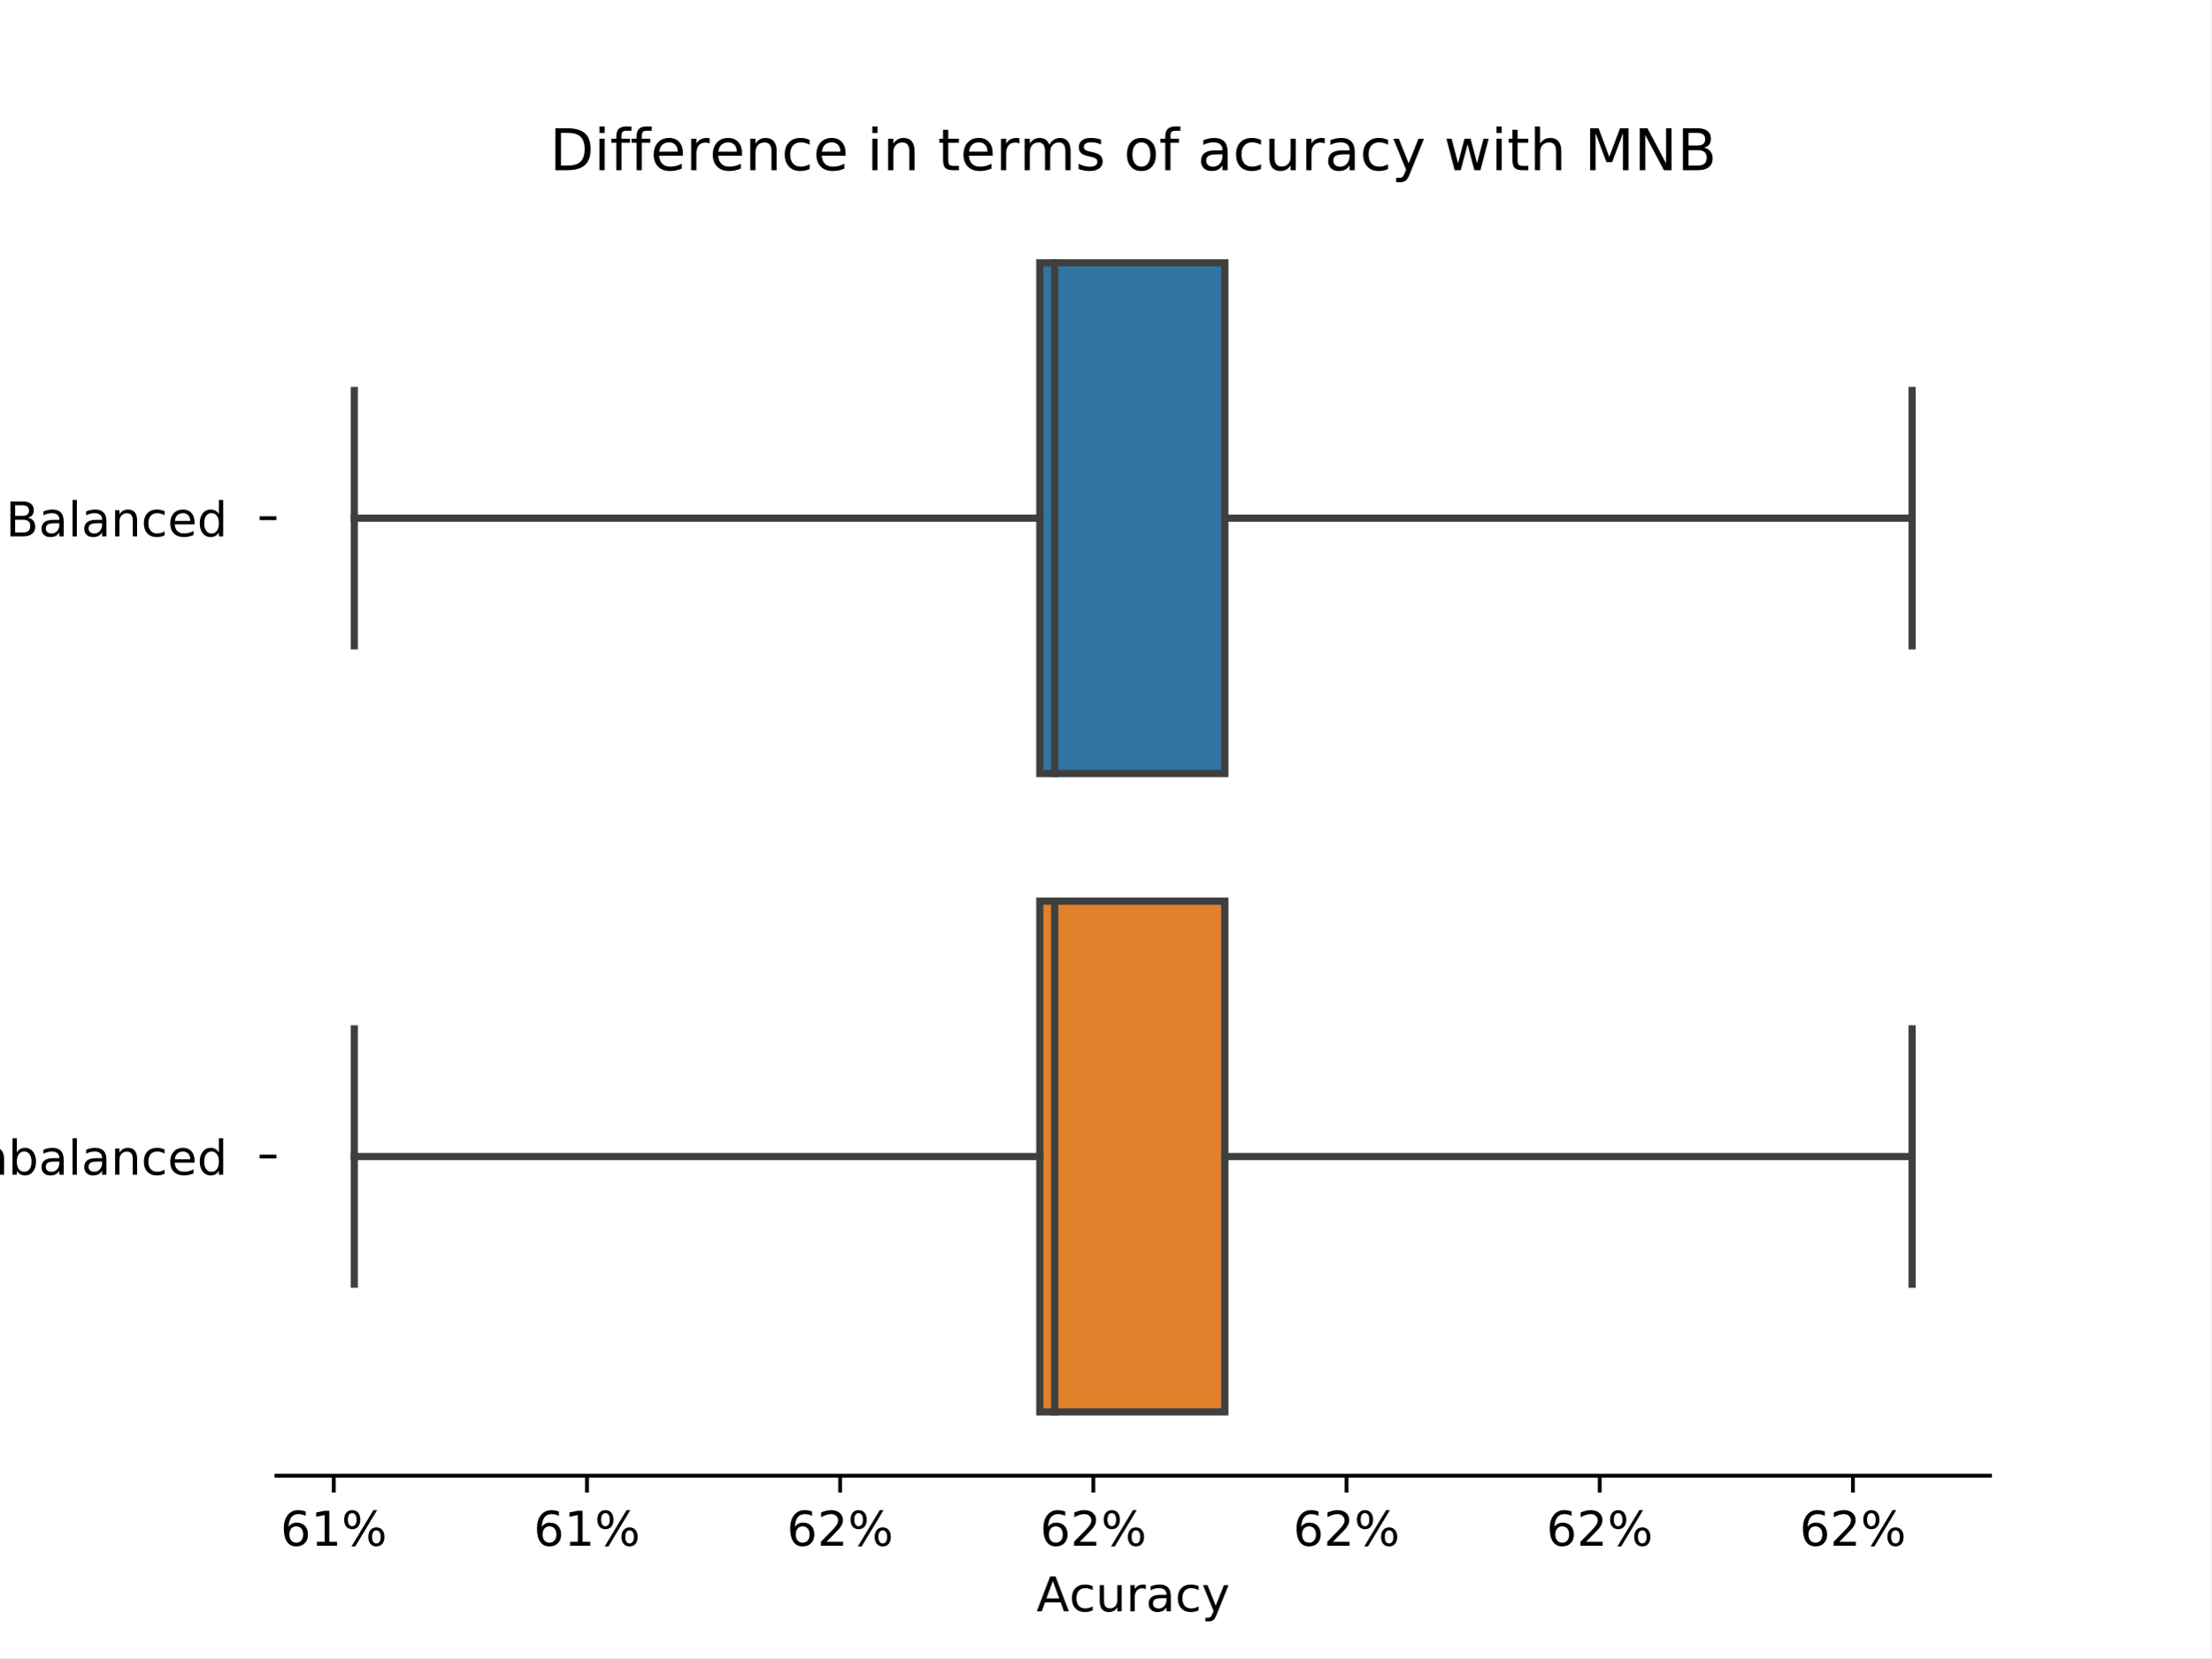
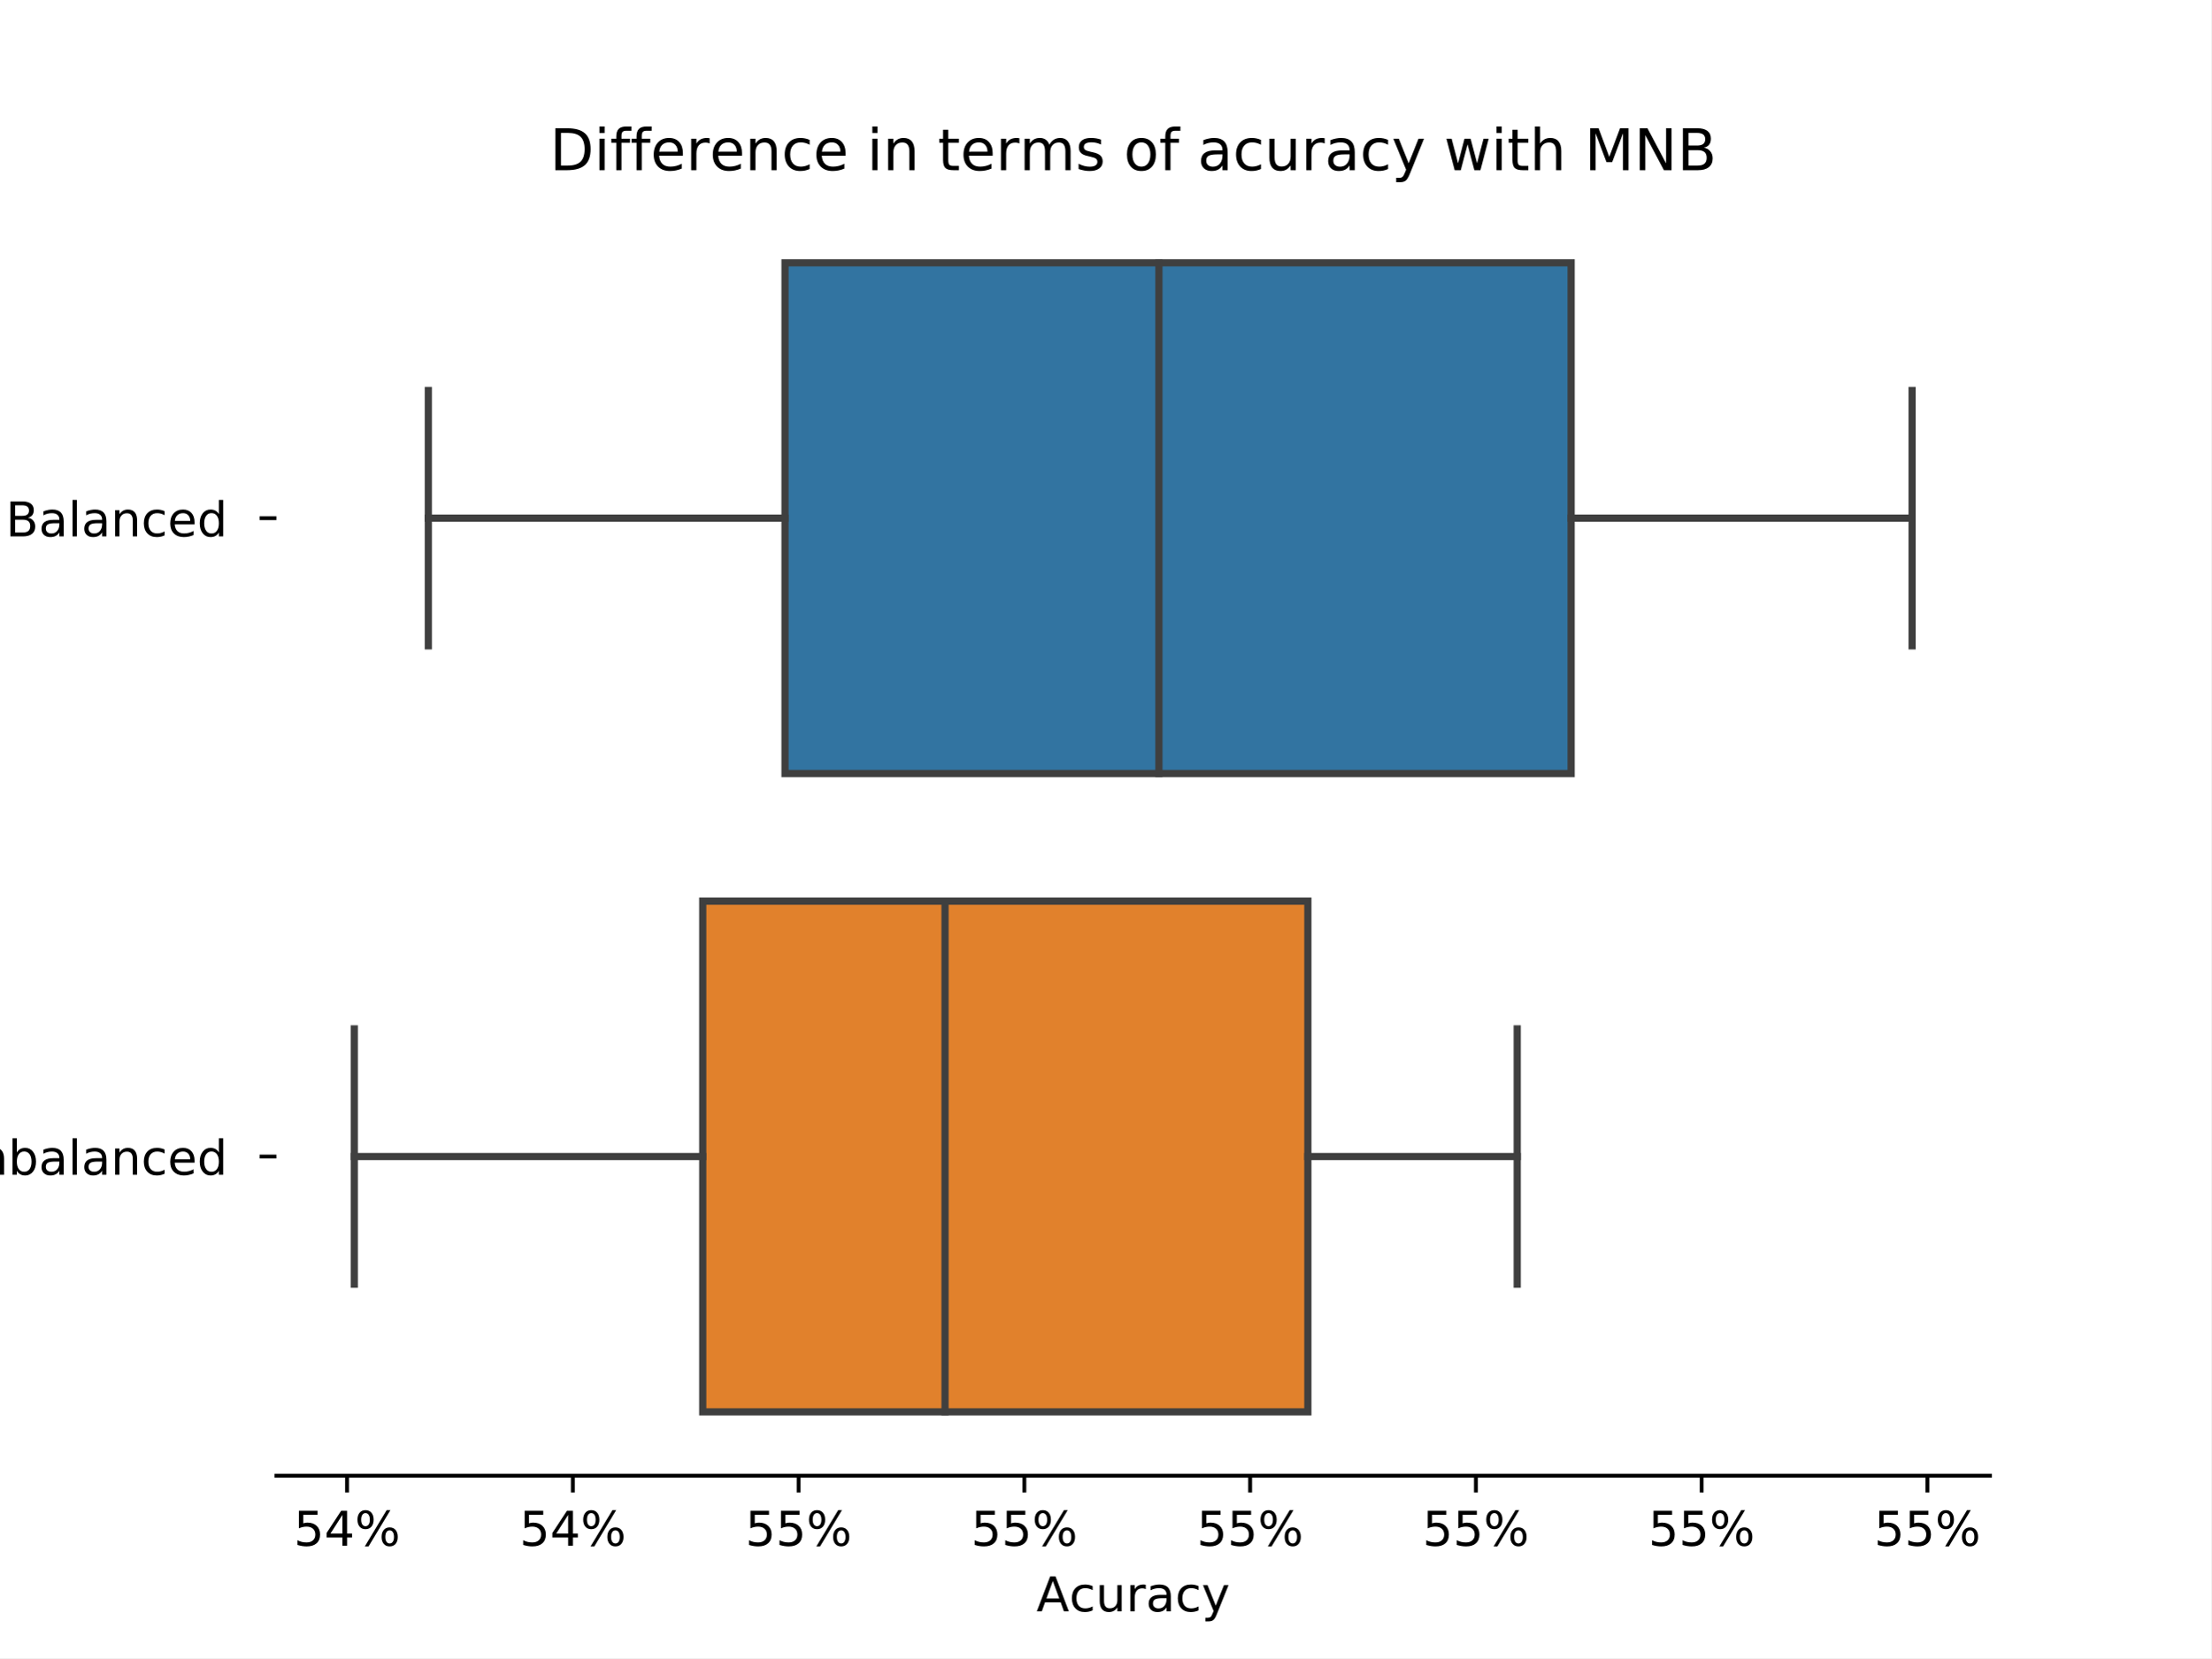
<svg xmlns="http://www.w3.org/2000/svg" xmlns:xlink="http://www.w3.org/1999/xlink" height="345.6pt" version="1.1" viewBox="0 0 460.8 345.6" width="460.8pt">
  <defs>
    <style type="text/css">
*{stroke-linecap:butt;stroke-linejoin:round;}
  </style>
  </defs>
  <g id="figure_1">
    <g id="patch_1">
      <path d="M 0 345.6  L 460.8 345.6  L 460.8 0  L 0 0  z " style="fill:#ffffff;" />
    </g>
    <g id="axes_1">
      <g id="patch_2">
        <path d="M 57.6 307.584  L 414.72 307.584  L 414.72 41.472  L 57.6 41.472  z " style="fill:#ffffff;" />
      </g>
      <g id="patch_3">
-         <path clip-path="url(#p031bf76d85)" d="M 216.699 54.778  L 216.699 161.222  L 255.255 161.222  L 255.255 54.778  L 216.699 54.778  z " style="fill:#3274a1;stroke:#3f3f3f;stroke-linejoin:miter;stroke-width:1.5;" />
+         <path clip-path="url(#pe1f3de317d)" d="M 163.598 54.778  L 163.598 161.222  L 327.426 161.222  L 327.426 54.778  L 163.598 54.778  z " style="fill:#3274a1;stroke:#3f3f3f;stroke-linejoin:miter;stroke-width:1.5;" />
      </g>
      <g id="patch_4">
-         <path clip-path="url(#p031bf76d85)" d="M 216.699 187.834  L 216.699 294.278  L 255.255 294.278  L 255.255 187.834  L 216.699 187.834  z " style="fill:#e1812c;stroke:#3f3f3f;stroke-linejoin:miter;stroke-width:1.5;" />
+         <path clip-path="url(#pe1f3de317d)" d="M 146.453 187.834  L 146.453 294.278  L 272.56 294.278  L 272.56 187.834  L 146.453 187.834  z " style="fill:#e1812c;stroke:#3f3f3f;stroke-linejoin:miter;stroke-width:1.5;" />
      </g>
      <g id="matplotlib.axis_1">
        <g id="xtick_1">
          <g id="line2d_1">
            <defs>
-               <path d="M 0 0  L 0 3.5  " id="m686e23e633" style="stroke:#000000;stroke-width:0.8;" />
-             </defs>
-             <g>
-               <use style="stroke:#000000;stroke-width:0.8;" x="69.553" xlink:href="#m686e23e633" y="307.584" />
+               <path d="M 0 0  L 0 3.5  " id="mee4f70685f" style="stroke:#000000;stroke-width:0.8;" />
+             </defs>
+             <g>
+               <use style="stroke:#000000;stroke-width:0.8;" x="72.324" xlink:href="#mee4f70685f" y="307.584" />
            </g>
          </g>
          <g id="text_1">
            <defs>
-               <path d="M 33.016 40.375  Q 26.375 40.375 22.484 35.828  Q 18.609 31.297 18.609 23.391  Q 18.609 15.531 22.484 10.953  Q 26.375 6.391 33.016 6.391  Q 39.656 6.391 43.531 10.953  Q 47.406 15.531 47.406 23.391  Q 47.406 31.297 43.531 35.828  Q 39.656 40.375 33.016 40.375  z M 52.594 71.297  L 52.594 62.312  Q 48.875 64.062 45.094 64.984  Q 41.312 65.922 37.594 65.922  Q 27.828 65.922 22.672 59.328  Q 17.531 52.734 16.797 39.406  Q 19.672 43.656 24.016 45.922  Q 28.375 48.188 33.594 48.188  Q 44.578 48.188 50.953 41.516  Q 57.328 34.859 57.328 23.391  Q 57.328 12.156 50.688 5.359  Q 44.047 -1.422 33.016 -1.422  Q 20.359 -1.422 13.672 8.266  Q 6.984 17.969 6.984 36.375  Q 6.984 53.656 15.188 63.938  Q 23.391 74.219 37.203 74.219  Q 40.922 74.219 44.703 73.484  Q 48.484 72.75 52.594 71.297  z " id="DejaVuSans-54" />
-               <path d="M 12.406 8.297  L 28.516 8.297  L 28.516 63.922  L 10.984 60.406  L 10.984 69.391  L 28.422 72.906  L 38.281 72.906  L 38.281 8.297  L 54.391 8.297  L 54.391 0  L 12.406 0  z " id="DejaVuSans-49" />
+               <path d="M 10.797 72.906  L 49.516 72.906  L 49.516 64.594  L 19.828 64.594  L 19.828 46.734  Q 21.969 47.469 24.109 47.828  Q 26.266 48.188 28.422 48.188  Q 40.625 48.188 47.75 41.5  Q 54.891 34.812 54.891 23.391  Q 54.891 11.625 47.562 5.094  Q 40.234 -1.422 26.906 -1.422  Q 22.312 -1.422 17.547 -0.641  Q 12.797 0.141 7.719 1.703  L 7.719 11.625  Q 12.109 9.234 16.797 8.062  Q 21.484 6.891 26.703 6.891  Q 35.156 6.891 40.078 11.328  Q 45.016 15.766 45.016 23.391  Q 45.016 31 40.078 35.438  Q 35.156 39.891 26.703 39.891  Q 22.75 39.891 18.812 39.016  Q 14.891 38.141 10.797 36.281  z " id="DejaVuSans-53" />
+               <path d="M 37.797 64.312  L 12.891 25.391  L 37.797 25.391  z M 35.203 72.906  L 47.609 72.906  L 47.609 25.391  L 58.016 25.391  L 58.016 17.188  L 47.609 17.188  L 47.609 0  L 37.797 0  L 37.797 17.188  L 4.891 17.188  L 4.891 26.703  z " id="DejaVuSans-52" />
              <path d="M 72.703 32.078  Q 68.453 32.078 66.031 28.469  Q 63.625 24.859 63.625 18.406  Q 63.625 12.062 66.031 8.422  Q 68.453 4.781 72.703 4.781  Q 76.859 4.781 79.266 8.422  Q 81.688 12.062 81.688 18.406  Q 81.688 24.812 79.266 28.438  Q 76.859 32.078 72.703 32.078  z M 72.703 38.281  Q 80.422 38.281 84.953 32.906  Q 89.5 27.547 89.5 18.406  Q 89.5 9.281 84.938 3.922  Q 80.375 -1.422 72.703 -1.422  Q 64.891 -1.422 60.344 3.922  Q 55.812 9.281 55.812 18.406  Q 55.812 27.594 60.375 32.938  Q 64.938 38.281 72.703 38.281  z M 22.312 68.016  Q 18.109 68.016 15.688 64.375  Q 13.281 60.75 13.281 54.391  Q 13.281 47.953 15.672 44.328  Q 18.062 40.719 22.312 40.719  Q 26.562 40.719 28.969 44.328  Q 31.391 47.953 31.391 54.391  Q 31.391 60.688 28.953 64.344  Q 26.516 68.016 22.312 68.016  z M 66.406 74.219  L 74.219 74.219  L 28.609 -1.422  L 20.797 -1.422  z M 22.312 74.219  Q 30.031 74.219 34.609 68.875  Q 39.203 63.531 39.203 54.391  Q 39.203 45.172 34.641 39.844  Q 30.078 34.516 22.312 34.516  Q 14.547 34.516 10.031 39.859  Q 5.516 45.219 5.516 54.391  Q 5.516 63.484 10.047 68.844  Q 14.594 74.219 22.312 74.219  z " id="DejaVuSans-37" />
            </defs>
-             <g transform="translate(58.43975 322.1824)scale(0.1 -0.1)">
-               <use xlink:href="#DejaVuSans-54" />
-               <use x="63.623" xlink:href="#DejaVuSans-49" />
+             <g transform="translate(61.2105 322.1824)scale(0.1 -0.1)">
+               <use xlink:href="#DejaVuSans-53" />
+               <use x="63.623" xlink:href="#DejaVuSans-52" />
              <use x="127.246" xlink:href="#DejaVuSans-37" />
            </g>
          </g>
        </g>
        <g id="xtick_2">
          <g id="line2d_2">
            <g>
-               <use style="stroke:#000000;stroke-width:0.8;" x="122.32" xlink:href="#m686e23e633" y="307.584" />
+               <use style="stroke:#000000;stroke-width:0.8;" x="119.375" xlink:href="#mee4f70685f" y="307.584" />
            </g>
          </g>
          <g id="text_2">
-             <g transform="translate(111.2072 322.1824)scale(0.1 -0.1)">
-               <use xlink:href="#DejaVuSans-54" />
-               <use x="63.623" xlink:href="#DejaVuSans-49" />
+             <g transform="translate(108.2621 322.1824)scale(0.1 -0.1)">
+               <use xlink:href="#DejaVuSans-53" />
+               <use x="63.623" xlink:href="#DejaVuSans-52" />
              <use x="127.246" xlink:href="#DejaVuSans-37" />
            </g>
          </g>
        </g>
        <g id="xtick_3">
          <g id="line2d_3">
            <g>
-               <use style="stroke:#000000;stroke-width:0.8;" x="175.088" xlink:href="#m686e23e633" y="307.584" />
+               <use style="stroke:#000000;stroke-width:0.8;" x="166.427" xlink:href="#mee4f70685f" y="307.584" />
            </g>
          </g>
          <g id="text_3">
-             <defs>
-               <path d="M 19.188 8.297  L 53.609 8.297  L 53.609 0  L 7.328 0  L 7.328 8.297  Q 12.938 14.109 22.625 23.891  Q 32.328 33.688 34.812 36.531  Q 39.547 41.844 41.422 45.531  Q 43.312 49.219 43.312 52.781  Q 43.312 58.594 39.234 62.25  Q 35.156 65.922 28.609 65.922  Q 23.969 65.922 18.812 64.312  Q 13.672 62.703 7.812 59.422  L 7.812 69.391  Q 13.766 71.781 18.938 73  Q 24.125 74.219 28.422 74.219  Q 39.75 74.219 46.484 68.547  Q 53.219 62.891 53.219 53.422  Q 53.219 48.922 51.531 44.891  Q 49.859 40.875 45.406 35.406  Q 44.188 33.984 37.641 27.219  Q 31.109 20.453 19.188 8.297  z " id="DejaVuSans-50" />
-             </defs>
-             <g transform="translate(163.9746 322.1824)scale(0.1 -0.1)">
-               <use xlink:href="#DejaVuSans-54" />
-               <use x="63.623" xlink:href="#DejaVuSans-50" />
+             <g transform="translate(155.3137 322.1824)scale(0.1 -0.1)">
+               <use xlink:href="#DejaVuSans-53" />
+               <use x="63.623" xlink:href="#DejaVuSans-53" />
              <use x="127.246" xlink:href="#DejaVuSans-37" />
            </g>
          </g>
        </g>
        <g id="xtick_4">
          <g id="line2d_4">
            <g>
-               <use style="stroke:#000000;stroke-width:0.8;" x="227.855" xlink:href="#m686e23e633" y="307.584" />
+               <use style="stroke:#000000;stroke-width:0.8;" x="213.479" xlink:href="#mee4f70685f" y="307.584" />
            </g>
          </g>
          <g id="text_4">
-             <g transform="translate(216.742 322.1824)scale(0.1 -0.1)">
-               <use xlink:href="#DejaVuSans-54" />
-               <use x="63.623" xlink:href="#DejaVuSans-50" />
+             <g transform="translate(202.3652 322.1824)scale(0.1 -0.1)">
+               <use xlink:href="#DejaVuSans-53" />
+               <use x="63.623" xlink:href="#DejaVuSans-53" />
              <use x="127.246" xlink:href="#DejaVuSans-37" />
            </g>
          </g>
        </g>
        <g id="xtick_5">
          <g id="line2d_5">
            <g>
-               <use style="stroke:#000000;stroke-width:0.8;" x="280.623" xlink:href="#m686e23e633" y="307.584" />
+               <use style="stroke:#000000;stroke-width:0.8;" x="260.53" xlink:href="#mee4f70685f" y="307.584" />
            </g>
          </g>
          <g id="text_5">
-             <g transform="translate(269.5094 322.1824)scale(0.1 -0.1)">
-               <use xlink:href="#DejaVuSans-54" />
-               <use x="63.623" xlink:href="#DejaVuSans-50" />
+             <g transform="translate(249.4168 322.1824)scale(0.1 -0.1)">
+               <use xlink:href="#DejaVuSans-53" />
+               <use x="63.623" xlink:href="#DejaVuSans-53" />
              <use x="127.246" xlink:href="#DejaVuSans-37" />
            </g>
          </g>
        </g>
        <g id="xtick_6">
          <g id="line2d_6">
            <g>
-               <use style="stroke:#000000;stroke-width:0.8;" x="333.39" xlink:href="#m686e23e633" y="307.584" />
+               <use style="stroke:#000000;stroke-width:0.8;" x="307.582" xlink:href="#mee4f70685f" y="307.584" />
            </g>
          </g>
          <g id="text_6">
-             <g transform="translate(322.2768 322.1824)scale(0.1 -0.1)">
-               <use xlink:href="#DejaVuSans-54" />
-               <use x="63.623" xlink:href="#DejaVuSans-50" />
+             <g transform="translate(296.4684 322.1824)scale(0.1 -0.1)">
+               <use xlink:href="#DejaVuSans-53" />
+               <use x="63.623" xlink:href="#DejaVuSans-53" />
              <use x="127.246" xlink:href="#DejaVuSans-37" />
            </g>
          </g>
        </g>
        <g id="xtick_7">
          <g id="line2d_7">
            <g>
-               <use style="stroke:#000000;stroke-width:0.8;" x="386.158" xlink:href="#m686e23e633" y="307.584" />
+               <use style="stroke:#000000;stroke-width:0.8;" x="354.633" xlink:href="#mee4f70685f" y="307.584" />
            </g>
          </g>
          <g id="text_7">
-             <g transform="translate(375.0442 322.1824)scale(0.1 -0.1)">
-               <use xlink:href="#DejaVuSans-54" />
-               <use x="63.623" xlink:href="#DejaVuSans-50" />
-               <use x="127.246" xlink:href="#DejaVuSans-37" />
-             </g>
-           </g>
-         </g>
-         <g id="text_8">
+             <g transform="translate(343.52 322.1824)scale(0.1 -0.1)">
+               <use xlink:href="#DejaVuSans-53" />
+               <use x="63.623" xlink:href="#DejaVuSans-53" />
+               <use x="127.246" xlink:href="#DejaVuSans-37" />
+             </g>
+           </g>
+         </g>
+         <g id="xtick_8">
+           <g id="line2d_8">
+             <g>
+               <use style="stroke:#000000;stroke-width:0.8;" x="401.685" xlink:href="#mee4f70685f" y="307.584" />
+             </g>
+           </g>
+           <g id="text_8">
+             <g transform="translate(390.5716 322.1824)scale(0.1 -0.1)">
+               <use xlink:href="#DejaVuSans-53" />
+               <use x="63.623" xlink:href="#DejaVuSans-53" />
+               <use x="127.246" xlink:href="#DejaVuSans-37" />
+             </g>
+           </g>
+         </g>
+         <g id="text_9">
          <defs>
            <path d="M 34.188 63.188  L 20.797 26.906  L 47.609 26.906  z M 28.609 72.906  L 39.797 72.906  L 67.578 0  L 57.328 0  L 50.688 18.703  L 17.828 18.703  L 11.188 0  L 0.781 0  z " id="DejaVuSans-65" />
            <path d="M 48.781 52.594  L 48.781 44.188  Q 44.969 46.297 41.141 47.344  Q 37.312 48.391 33.406 48.391  Q 24.656 48.391 19.812 42.844  Q 14.984 37.312 14.984 27.297  Q 14.984 17.281 19.812 11.734  Q 24.656 6.203 33.406 6.203  Q 37.312 6.203 41.141 7.25  Q 44.969 8.297 48.781 10.406  L 48.781 2.094  Q 45.016 0.344 40.984 -0.531  Q 36.969 -1.422 32.422 -1.422  Q 20.062 -1.422 12.781 6.344  Q 5.516 14.109 5.516 27.297  Q 5.516 40.672 12.859 48.328  Q 20.219 56 33.016 56  Q 37.156 56 41.109 55.141  Q 45.062 54.297 48.781 52.594  z " id="DejaVuSans-99" />
            <path d="M 8.5 21.578  L 8.5 54.688  L 17.484 54.688  L 17.484 21.922  Q 17.484 14.156 20.5 10.266  Q 23.531 6.391 29.594 6.391  Q 36.859 6.391 41.078 11.031  Q 45.312 15.672 45.312 23.688  L 45.312 54.688  L 54.297 54.688  L 54.297 0  L 45.312 0  L 45.312 8.406  Q 42.047 3.422 37.719 1  Q 33.406 -1.422 27.688 -1.422  Q 18.266 -1.422 13.375 4.438  Q 8.5 10.297 8.5 21.578  z M 31.109 56  z " id="DejaVuSans-117" />
            <path d="M 41.109 46.297  Q 39.594 47.172 37.812 47.578  Q 36.031 48 33.891 48  Q 26.266 48 22.188 43.047  Q 18.109 38.094 18.109 28.812  L 18.109 0  L 9.078 0  L 9.078 54.688  L 18.109 54.688  L 18.109 46.188  Q 20.953 51.172 25.484 53.578  Q 30.031 56 36.531 56  Q 37.453 56 38.578 55.875  Q 39.703 55.766 41.062 55.516  z " id="DejaVuSans-114" />
            <path d="M 34.281 27.484  Q 23.391 27.484 19.188 25  Q 14.984 22.516 14.984 16.5  Q 14.984 11.719 18.141 8.906  Q 21.297 6.109 26.703 6.109  Q 34.188 6.109 38.703 11.406  Q 43.219 16.703 43.219 25.484  L 43.219 27.484  z M 52.203 31.203  L 52.203 0  L 43.219 0  L 43.219 8.297  Q 40.141 3.328 35.547 0.953  Q 30.953 -1.422 24.312 -1.422  Q 15.922 -1.422 10.953 3.297  Q 6 8.016 6 15.922  Q 6 25.141 12.172 29.828  Q 18.359 34.516 30.609 34.516  L 43.219 34.516  L 43.219 35.406  Q 43.219 41.609 39.141 45  Q 35.062 48.391 27.688 48.391  Q 23 48.391 18.547 47.266  Q 14.109 46.141 10.016 43.891  L 10.016 52.203  Q 14.938 54.109 19.578 55.047  Q 24.219 56 28.609 56  Q 40.484 56 46.344 49.844  Q 52.203 43.703 52.203 31.203  z " id="DejaVuSans-97" />
            <path d="M 32.172 -5.078  Q 28.375 -14.844 24.75 -17.812  Q 21.141 -20.797 15.094 -20.797  L 7.906 -20.797  L 7.906 -13.281  L 13.188 -13.281  Q 16.891 -13.281 18.938 -11.516  Q 21 -9.766 23.484 -3.219  L 25.094 0.875  L 2.984 54.688  L 12.5 54.688  L 29.594 11.922  L 46.688 54.688  L 56.203 54.688  z " id="DejaVuSans-121" />
          </defs>
          <g transform="translate(215.9944 335.8606)scale(0.1 -0.1)">
            <use xlink:href="#DejaVuSans-65" />
            <use x="68.393" xlink:href="#DejaVuSans-99" />
            <use x="123.373" xlink:href="#DejaVuSans-117" />
            <use x="186.752" xlink:href="#DejaVuSans-114" />
            <use x="227.865" xlink:href="#DejaVuSans-97" />
            <use x="289.145" xlink:href="#DejaVuSans-99" />
            <use x="344.125" xlink:href="#DejaVuSans-121" />
          </g>
        </g>
      </g>
      <g id="matplotlib.axis_2">
        <g id="ytick_1">
-           <g id="line2d_8">
-             <defs>
-               <path d="M 0 0  L -3.5 0  " id="mfa577ebdbe" style="stroke:#000000;stroke-width:0.8;" />
-             </defs>
-             <g>
-               <use style="stroke:#000000;stroke-width:0.8;" x="57.6" xlink:href="#mfa577ebdbe" y="108" />
-             </g>
-           </g>
-           <g id="text_9">
+           <g id="line2d_9">
+             <defs>
+               <path d="M 0 0  L -3.5 0  " id="me7c585a958" style="stroke:#000000;stroke-width:0.8;" />
+             </defs>
+             <g>
+               <use style="stroke:#000000;stroke-width:0.8;" x="57.6" xlink:href="#me7c585a958" y="108" />
+             </g>
+           </g>
+           <g id="text_10">
            <defs>
              <path d="M 19.672 34.812  L 19.672 8.109  L 35.5 8.109  Q 43.453 8.109 47.281 11.406  Q 51.125 14.703 51.125 21.484  Q 51.125 28.328 47.281 31.562  Q 43.453 34.812 35.5 34.812  z M 19.672 64.797  L 19.672 42.828  L 34.281 42.828  Q 41.5 42.828 45.031 45.531  Q 48.578 48.25 48.578 53.812  Q 48.578 59.328 45.031 62.062  Q 41.5 64.797 34.281 64.797  z M 9.812 72.906  L 35.016 72.906  Q 46.297 72.906 52.391 68.219  Q 58.5 63.531 58.5 54.891  Q 58.5 48.188 55.375 44.234  Q 52.25 40.281 46.188 39.312  Q 53.469 37.75 57.5 32.781  Q 61.531 27.828 61.531 20.406  Q 61.531 10.641 54.891 5.312  Q 48.25 0 35.984 0  L 9.812 0  z " id="DejaVuSans-66" />
              <path d="M 9.422 75.984  L 18.406 75.984  L 18.406 0  L 9.422 0  z " id="DejaVuSans-108" />
              <path d="M 54.891 33.016  L 54.891 0  L 45.906 0  L 45.906 32.719  Q 45.906 40.484 42.875 44.328  Q 39.844 48.188 33.797 48.188  Q 26.516 48.188 22.312 43.547  Q 18.109 38.922 18.109 30.906  L 18.109 0  L 9.078 0  L 9.078 54.688  L 18.109 54.688  L 18.109 46.188  Q 21.344 51.125 25.703 53.562  Q 30.078 56 35.797 56  Q 45.219 56 50.047 50.172  Q 54.891 44.344 54.891 33.016  z " id="DejaVuSans-110" />
              <path d="M 56.203 29.594  L 56.203 25.203  L 14.891 25.203  Q 15.484 15.922 20.484 11.062  Q 25.484 6.203 34.422 6.203  Q 39.594 6.203 44.453 7.469  Q 49.312 8.734 54.109 11.281  L 54.109 2.781  Q 49.266 0.734 44.188 -0.344  Q 39.109 -1.422 33.891 -1.422  Q 20.797 -1.422 13.156 6.188  Q 5.516 13.812 5.516 26.812  Q 5.516 40.234 12.766 48.109  Q 20.016 56 32.328 56  Q 43.359 56 49.781 48.891  Q 56.203 41.797 56.203 29.594  z M 47.219 32.234  Q 47.125 39.594 43.094 43.984  Q 39.062 48.391 32.422 48.391  Q 24.906 48.391 20.391 44.141  Q 15.875 39.891 15.188 32.172  z " id="DejaVuSans-101" />
              <path d="M 45.406 46.391  L 45.406 75.984  L 54.391 75.984  L 54.391 0  L 45.406 0  L 45.406 8.203  Q 42.578 3.328 38.25 0.953  Q 33.938 -1.422 27.875 -1.422  Q 17.969 -1.422 11.734 6.484  Q 5.516 14.406 5.516 27.297  Q 5.516 40.188 11.734 48.094  Q 17.969 56 27.875 56  Q 33.938 56 38.25 53.625  Q 42.578 51.266 45.406 46.391  z M 14.797 27.297  Q 14.797 17.391 18.875 11.75  Q 22.953 6.109 30.078 6.109  Q 37.203 6.109 41.297 11.75  Q 45.406 17.391 45.406 27.297  Q 45.406 37.203 41.297 42.844  Q 37.203 48.484 30.078 48.484  Q 22.953 48.484 18.875 42.844  Q 14.797 37.203 14.797 27.297  z " id="DejaVuSans-100" />
              <path id="DejaVuSans-32" />
            </defs>
            <g transform="translate(1.189062 111.7992)scale(0.1 -0.1)">
              <use xlink:href="#DejaVuSans-66" />
              <use x="68.604" xlink:href="#DejaVuSans-97" />
              <use x="129.883" xlink:href="#DejaVuSans-108" />
              <use x="157.666" xlink:href="#DejaVuSans-97" />
              <use x="218.945" xlink:href="#DejaVuSans-110" />
              <use x="282.324" xlink:href="#DejaVuSans-99" />
              <use x="337.305" xlink:href="#DejaVuSans-101" />
              <use x="398.828" xlink:href="#DejaVuSans-100" />
              <use x="462.305" xlink:href="#DejaVuSans-32" />
            </g>
          </g>
        </g>
        <g id="ytick_2">
-           <g id="line2d_9">
-             <g>
-               <use style="stroke:#000000;stroke-width:0.8;" x="57.6" xlink:href="#mfa577ebdbe" y="241.056" />
-             </g>
-           </g>
-           <g id="text_10">
+           <g id="line2d_10">
+             <g>
+               <use style="stroke:#000000;stroke-width:0.8;" x="57.6" xlink:href="#me7c585a958" y="241.056" />
+             </g>
+           </g>
+           <g id="text_11">
            <defs>
              <path d="M 9.812 72.906  L 19.672 72.906  L 19.672 0  L 9.812 0  z " id="DejaVuSans-73" />
              <path d="M 52 44.188  Q 55.375 50.25 60.062 53.125  Q 64.75 56 71.094 56  Q 79.641 56 84.281 50.016  Q 88.922 44.047 88.922 33.016  L 88.922 0  L 79.891 0  L 79.891 32.719  Q 79.891 40.578 77.094 44.375  Q 74.312 48.188 68.609 48.188  Q 61.625 48.188 57.562 43.547  Q 53.516 38.922 53.516 30.906  L 53.516 0  L 44.484 0  L 44.484 32.719  Q 44.484 40.625 41.703 44.406  Q 38.922 48.188 33.109 48.188  Q 26.219 48.188 22.156 43.531  Q 18.109 38.875 18.109 30.906  L 18.109 0  L 9.078 0  L 9.078 54.688  L 18.109 54.688  L 18.109 46.188  Q 21.188 51.219 25.484 53.609  Q 29.781 56 35.688 56  Q 41.656 56 45.828 52.969  Q 50 49.953 52 44.188  z " id="DejaVuSans-109" />
              <path d="M 48.688 27.297  Q 48.688 37.203 44.609 42.844  Q 40.531 48.484 33.406 48.484  Q 26.266 48.484 22.188 42.844  Q 18.109 37.203 18.109 27.297  Q 18.109 17.391 22.188 11.75  Q 26.266 6.109 33.406 6.109  Q 40.531 6.109 44.609 11.75  Q 48.688 17.391 48.688 27.297  z M 18.109 46.391  Q 20.953 51.266 25.266 53.625  Q 29.594 56 35.594 56  Q 45.562 56 51.781 48.094  Q 58.016 40.188 58.016 27.297  Q 58.016 14.406 51.781 6.484  Q 45.562 -1.422 35.594 -1.422  Q 29.594 -1.422 25.266 0.953  Q 20.953 3.328 18.109 8.203  L 18.109 0  L 9.078 0  L 9.078 75.984  L 18.109 75.984  z " id="DejaVuSans-98" />
            </defs>
            <g transform="translate(-10.98906 244.8552)scale(0.1 -0.1)">
              <use xlink:href="#DejaVuSans-73" />
              <use x="29.492" xlink:href="#DejaVuSans-109" />
              <use x="126.904" xlink:href="#DejaVuSans-98" />
              <use x="190.381" xlink:href="#DejaVuSans-97" />
              <use x="251.66" xlink:href="#DejaVuSans-108" />
              <use x="279.443" xlink:href="#DejaVuSans-97" />
              <use x="340.723" xlink:href="#DejaVuSans-110" />
              <use x="404.102" xlink:href="#DejaVuSans-99" />
              <use x="459.082" xlink:href="#DejaVuSans-101" />
              <use x="520.605" xlink:href="#DejaVuSans-100" />
              <use x="584.082" xlink:href="#DejaVuSans-32" />
            </g>
          </g>
        </g>
      </g>
-       <g id="line2d_10">
-         <path clip-path="url(#p031bf76d85)" d="M 216.699 108  L 73.833 108  " style="fill:none;stroke:#3f3f3f;stroke-linecap:square;stroke-width:1.5;" />
-       </g>
      <g id="line2d_11">
-         <path clip-path="url(#p031bf76d85)" d="M 255.255 108  L 398.487 108  " style="fill:none;stroke:#3f3f3f;stroke-linecap:square;stroke-width:1.5;" />
+         <path clip-path="url(#pe1f3de317d)" d="M 163.598 108  L 89.265 108  " style="fill:none;stroke:#3f3f3f;stroke-linecap:square;stroke-width:1.5;" />
      </g>
      <g id="line2d_12">
-         <path clip-path="url(#p031bf76d85)" d="M 73.833 81.389  L 73.833 134.611  " style="fill:none;stroke:#3f3f3f;stroke-linecap:square;stroke-width:1.5;" />
+         <path clip-path="url(#pe1f3de317d)" d="M 327.426 108  L 398.487 108  " style="fill:none;stroke:#3f3f3f;stroke-linecap:square;stroke-width:1.5;" />
      </g>
      <g id="line2d_13">
-         <path clip-path="url(#p031bf76d85)" d="M 398.487 81.389  L 398.487 134.611  " style="fill:none;stroke:#3f3f3f;stroke-linecap:square;stroke-width:1.5;" />
-       </g>
-       <g id="line2d_14" />
-       <g id="line2d_15">
-         <path clip-path="url(#p031bf76d85)" d="M 216.699 241.056  L 73.833 241.056  " style="fill:none;stroke:#3f3f3f;stroke-linecap:square;stroke-width:1.5;" />
-       </g>
+         <path clip-path="url(#pe1f3de317d)" d="M 89.265 81.389  L 89.265 134.611  " style="fill:none;stroke:#3f3f3f;stroke-linecap:square;stroke-width:1.5;" />
+       </g>
+       <g id="line2d_14">
+         <path clip-path="url(#pe1f3de317d)" d="M 398.487 81.389  L 398.487 134.611  " style="fill:none;stroke:#3f3f3f;stroke-linecap:square;stroke-width:1.5;" />
+       </g>
+       <g id="line2d_15" />
      <g id="line2d_16">
-         <path clip-path="url(#p031bf76d85)" d="M 255.255 241.056  L 398.487 241.056  " style="fill:none;stroke:#3f3f3f;stroke-linecap:square;stroke-width:1.5;" />
+         <path clip-path="url(#pe1f3de317d)" d="M 146.453 241.056  L 73.833 241.056  " style="fill:none;stroke:#3f3f3f;stroke-linecap:square;stroke-width:1.5;" />
      </g>
      <g id="line2d_17">
-         <path clip-path="url(#p031bf76d85)" d="M 73.833 214.445  L 73.833 267.667  " style="fill:none;stroke:#3f3f3f;stroke-linecap:square;stroke-width:1.5;" />
+         <path clip-path="url(#pe1f3de317d)" d="M 272.56 241.056  L 316.19 241.056  " style="fill:none;stroke:#3f3f3f;stroke-linecap:square;stroke-width:1.5;" />
      </g>
      <g id="line2d_18">
-         <path clip-path="url(#p031bf76d85)" d="M 398.487 214.445  L 398.487 267.667  " style="fill:none;stroke:#3f3f3f;stroke-linecap:square;stroke-width:1.5;" />
-       </g>
-       <g id="line2d_19" />
-       <g id="line2d_20">
-         <path clip-path="url(#p031bf76d85)" d="M 219.8 54.778  L 219.8 161.222  " style="fill:none;stroke:#3f3f3f;stroke-linecap:square;stroke-width:1.5;" />
-       </g>
+         <path clip-path="url(#pe1f3de317d)" d="M 73.833 214.445  L 73.833 267.667  " style="fill:none;stroke:#3f3f3f;stroke-linecap:square;stroke-width:1.5;" />
+       </g>
+       <g id="line2d_19">
+         <path clip-path="url(#pe1f3de317d)" d="M 316.19 214.445  L 316.19 267.667  " style="fill:none;stroke:#3f3f3f;stroke-linecap:square;stroke-width:1.5;" />
+       </g>
+       <g id="line2d_20" />
      <g id="line2d_21">
-         <path clip-path="url(#p031bf76d85)" d="M 219.8 187.834  L 219.8 294.278  " style="fill:none;stroke:#3f3f3f;stroke-linecap:square;stroke-width:1.5;" />
+         <path clip-path="url(#pe1f3de317d)" d="M 241.52 54.778  L 241.52 161.222  " style="fill:none;stroke:#3f3f3f;stroke-linecap:square;stroke-width:1.5;" />
+       </g>
+       <g id="line2d_22">
+         <path clip-path="url(#pe1f3de317d)" d="M 196.944 187.834  L 196.944 294.278  " style="fill:none;stroke:#3f3f3f;stroke-linecap:square;stroke-width:1.5;" />
      </g>
      <g id="patch_5">
        <path d="M 57.6 307.584  L 414.72 307.584  " style="fill:none;stroke:#000000;stroke-linecap:square;stroke-linejoin:miter;stroke-width:0.8;" />
      </g>
-       <g id="text_11">
+       <g id="text_12">
        <defs>
          <path d="M 19.672 64.797  L 19.672 8.109  L 31.594 8.109  Q 46.688 8.109 53.688 14.938  Q 60.688 21.781 60.688 36.531  Q 60.688 51.172 53.688 57.984  Q 46.688 64.797 31.594 64.797  z M 9.812 72.906  L 30.078 72.906  Q 51.266 72.906 61.172 64.094  Q 71.094 55.281 71.094 36.531  Q 71.094 17.672 61.125 8.828  Q 51.172 0 30.078 0  L 9.812 0  z " id="DejaVuSans-68" />
          <path d="M 9.422 54.688  L 18.406 54.688  L 18.406 0  L 9.422 0  z M 9.422 75.984  L 18.406 75.984  L 18.406 64.594  L 9.422 64.594  z " id="DejaVuSans-105" />
          <path d="M 37.109 75.984  L 37.109 68.5  L 28.516 68.5  Q 23.688 68.5 21.797 66.547  Q 19.922 64.594 19.922 59.516  L 19.922 54.688  L 34.719 54.688  L 34.719 47.703  L 19.922 47.703  L 19.922 0  L 10.891 0  L 10.891 47.703  L 2.297 47.703  L 2.297 54.688  L 10.891 54.688  L 10.891 58.5  Q 10.891 67.625 15.141 71.797  Q 19.391 75.984 28.609 75.984  z " id="DejaVuSans-102" />
          <path d="M 18.312 70.219  L 18.312 54.688  L 36.812 54.688  L 36.812 47.703  L 18.312 47.703  L 18.312 18.016  Q 18.312 11.328 20.141 9.422  Q 21.969 7.516 27.594 7.516  L 36.812 7.516  L 36.812 0  L 27.594 0  Q 17.188 0 13.234 3.875  Q 9.281 7.766 9.281 18.016  L 9.281 47.703  L 2.688 47.703  L 2.688 54.688  L 9.281 54.688  L 9.281 70.219  z " id="DejaVuSans-116" />
          <path d="M 44.281 53.078  L 44.281 44.578  Q 40.484 46.531 36.375 47.5  Q 32.281 48.484 27.875 48.484  Q 21.188 48.484 17.844 46.438  Q 14.5 44.391 14.5 40.281  Q 14.5 37.156 16.891 35.375  Q 19.281 33.594 26.516 31.984  L 29.594 31.297  Q 39.156 29.25 43.188 25.516  Q 47.219 21.781 47.219 15.094  Q 47.219 7.469 41.188 3.016  Q 35.156 -1.422 24.609 -1.422  Q 20.219 -1.422 15.453 -0.562  Q 10.688 0.297 5.422 2  L 5.422 11.281  Q 10.406 8.688 15.234 7.391  Q 20.062 6.109 24.812 6.109  Q 31.156 6.109 34.562 8.281  Q 37.984 10.453 37.984 14.406  Q 37.984 18.062 35.516 20.016  Q 33.062 21.969 24.703 23.781  L 21.578 24.516  Q 13.234 26.266 9.516 29.906  Q 5.812 33.547 5.812 39.891  Q 5.812 47.609 11.281 51.797  Q 16.75 56 26.812 56  Q 31.781 56 36.172 55.266  Q 40.578 54.547 44.281 53.078  z " id="DejaVuSans-115" />
          <path d="M 30.609 48.391  Q 23.391 48.391 19.188 42.75  Q 14.984 37.109 14.984 27.297  Q 14.984 17.484 19.156 11.844  Q 23.344 6.203 30.609 6.203  Q 37.797 6.203 41.984 11.859  Q 46.188 17.531 46.188 27.297  Q 46.188 37.016 41.984 42.703  Q 37.797 48.391 30.609 48.391  z M 30.609 56  Q 42.328 56 49.016 48.375  Q 55.719 40.766 55.719 27.297  Q 55.719 13.875 49.016 6.219  Q 42.328 -1.422 30.609 -1.422  Q 18.844 -1.422 12.172 6.219  Q 5.516 13.875 5.516 27.297  Q 5.516 40.766 12.172 48.375  Q 18.844 56 30.609 56  z " id="DejaVuSans-111" />
          <path d="M 4.203 54.688  L 13.188 54.688  L 24.422 12.016  L 35.594 54.688  L 46.188 54.688  L 57.422 12.016  L 68.609 54.688  L 77.594 54.688  L 63.281 0  L 52.688 0  L 40.922 44.828  L 29.109 0  L 18.5 0  z " id="DejaVuSans-119" />
          <path d="M 54.891 33.016  L 54.891 0  L 45.906 0  L 45.906 32.719  Q 45.906 40.484 42.875 44.328  Q 39.844 48.188 33.797 48.188  Q 26.516 48.188 22.312 43.547  Q 18.109 38.922 18.109 30.906  L 18.109 0  L 9.078 0  L 9.078 75.984  L 18.109 75.984  L 18.109 46.188  Q 21.344 51.125 25.703 53.562  Q 30.078 56 35.797 56  Q 45.219 56 50.047 50.172  Q 54.891 44.344 54.891 33.016  z " id="DejaVuSans-104" />
          <path d="M 9.812 72.906  L 24.516 72.906  L 43.109 23.297  L 61.812 72.906  L 76.516 72.906  L 76.516 0  L 66.891 0  L 66.891 64.016  L 48.094 14.016  L 38.188 14.016  L 19.391 64.016  L 19.391 0  L 9.812 0  z " id="DejaVuSans-77" />
          <path d="M 9.812 72.906  L 23.094 72.906  L 55.422 11.922  L 55.422 72.906  L 64.984 72.906  L 64.984 0  L 51.703 0  L 19.391 60.984  L 19.391 0  L 9.812 0  z " id="DejaVuSans-78" />
        </defs>
        <g transform="translate(114.5503 35.472)scale(0.12 -0.12)">
          <use xlink:href="#DejaVuSans-68" />
          <use x="77.002" xlink:href="#DejaVuSans-105" />
          <use x="104.785" xlink:href="#DejaVuSans-102" />
          <use x="139.99" xlink:href="#DejaVuSans-102" />
          <use x="175.195" xlink:href="#DejaVuSans-101" />
          <use x="236.719" xlink:href="#DejaVuSans-114" />
          <use x="277.801" xlink:href="#DejaVuSans-101" />
          <use x="339.324" xlink:href="#DejaVuSans-110" />
          <use x="402.703" xlink:href="#DejaVuSans-99" />
          <use x="457.684" xlink:href="#DejaVuSans-101" />
          <use x="519.207" xlink:href="#DejaVuSans-32" />
          <use x="550.994" xlink:href="#DejaVuSans-105" />
          <use x="578.777" xlink:href="#DejaVuSans-110" />
          <use x="642.156" xlink:href="#DejaVuSans-32" />
          <use x="673.943" xlink:href="#DejaVuSans-116" />
          <use x="713.152" xlink:href="#DejaVuSans-101" />
          <use x="774.676" xlink:href="#DejaVuSans-114" />
          <use x="815.773" xlink:href="#DejaVuSans-109" />
          <use x="913.186" xlink:href="#DejaVuSans-115" />
          <use x="965.285" xlink:href="#DejaVuSans-32" />
          <use x="997.072" xlink:href="#DejaVuSans-111" />
          <use x="1058.254" xlink:href="#DejaVuSans-102" />
          <use x="1093.459" xlink:href="#DejaVuSans-32" />
          <use x="1125.246" xlink:href="#DejaVuSans-97" />
          <use x="1186.525" xlink:href="#DejaVuSans-99" />
          <use x="1241.506" xlink:href="#DejaVuSans-117" />
          <use x="1304.885" xlink:href="#DejaVuSans-114" />
          <use x="1345.998" xlink:href="#DejaVuSans-97" />
          <use x="1407.277" xlink:href="#DejaVuSans-99" />
          <use x="1462.258" xlink:href="#DejaVuSans-121" />
          <use x="1521.438" xlink:href="#DejaVuSans-32" />
          <use x="1553.225" xlink:href="#DejaVuSans-119" />
          <use x="1635.012" xlink:href="#DejaVuSans-105" />
          <use x="1662.795" xlink:href="#DejaVuSans-116" />
          <use x="1702.004" xlink:href="#DejaVuSans-104" />
          <use x="1765.383" xlink:href="#DejaVuSans-32" />
          <use x="1797.17" xlink:href="#DejaVuSans-77" />
          <use x="1883.449" xlink:href="#DejaVuSans-78" />
          <use x="1958.254" xlink:href="#DejaVuSans-66" />
        </g>
      </g>
    </g>
  </g>
  <defs>
-     <clipPath id="p031bf76d85">
+     <clipPath id="pe1f3de317d">
      <rect height="266.112" width="357.12" x="57.6" y="41.472" />
    </clipPath>
  </defs>
</svg>
